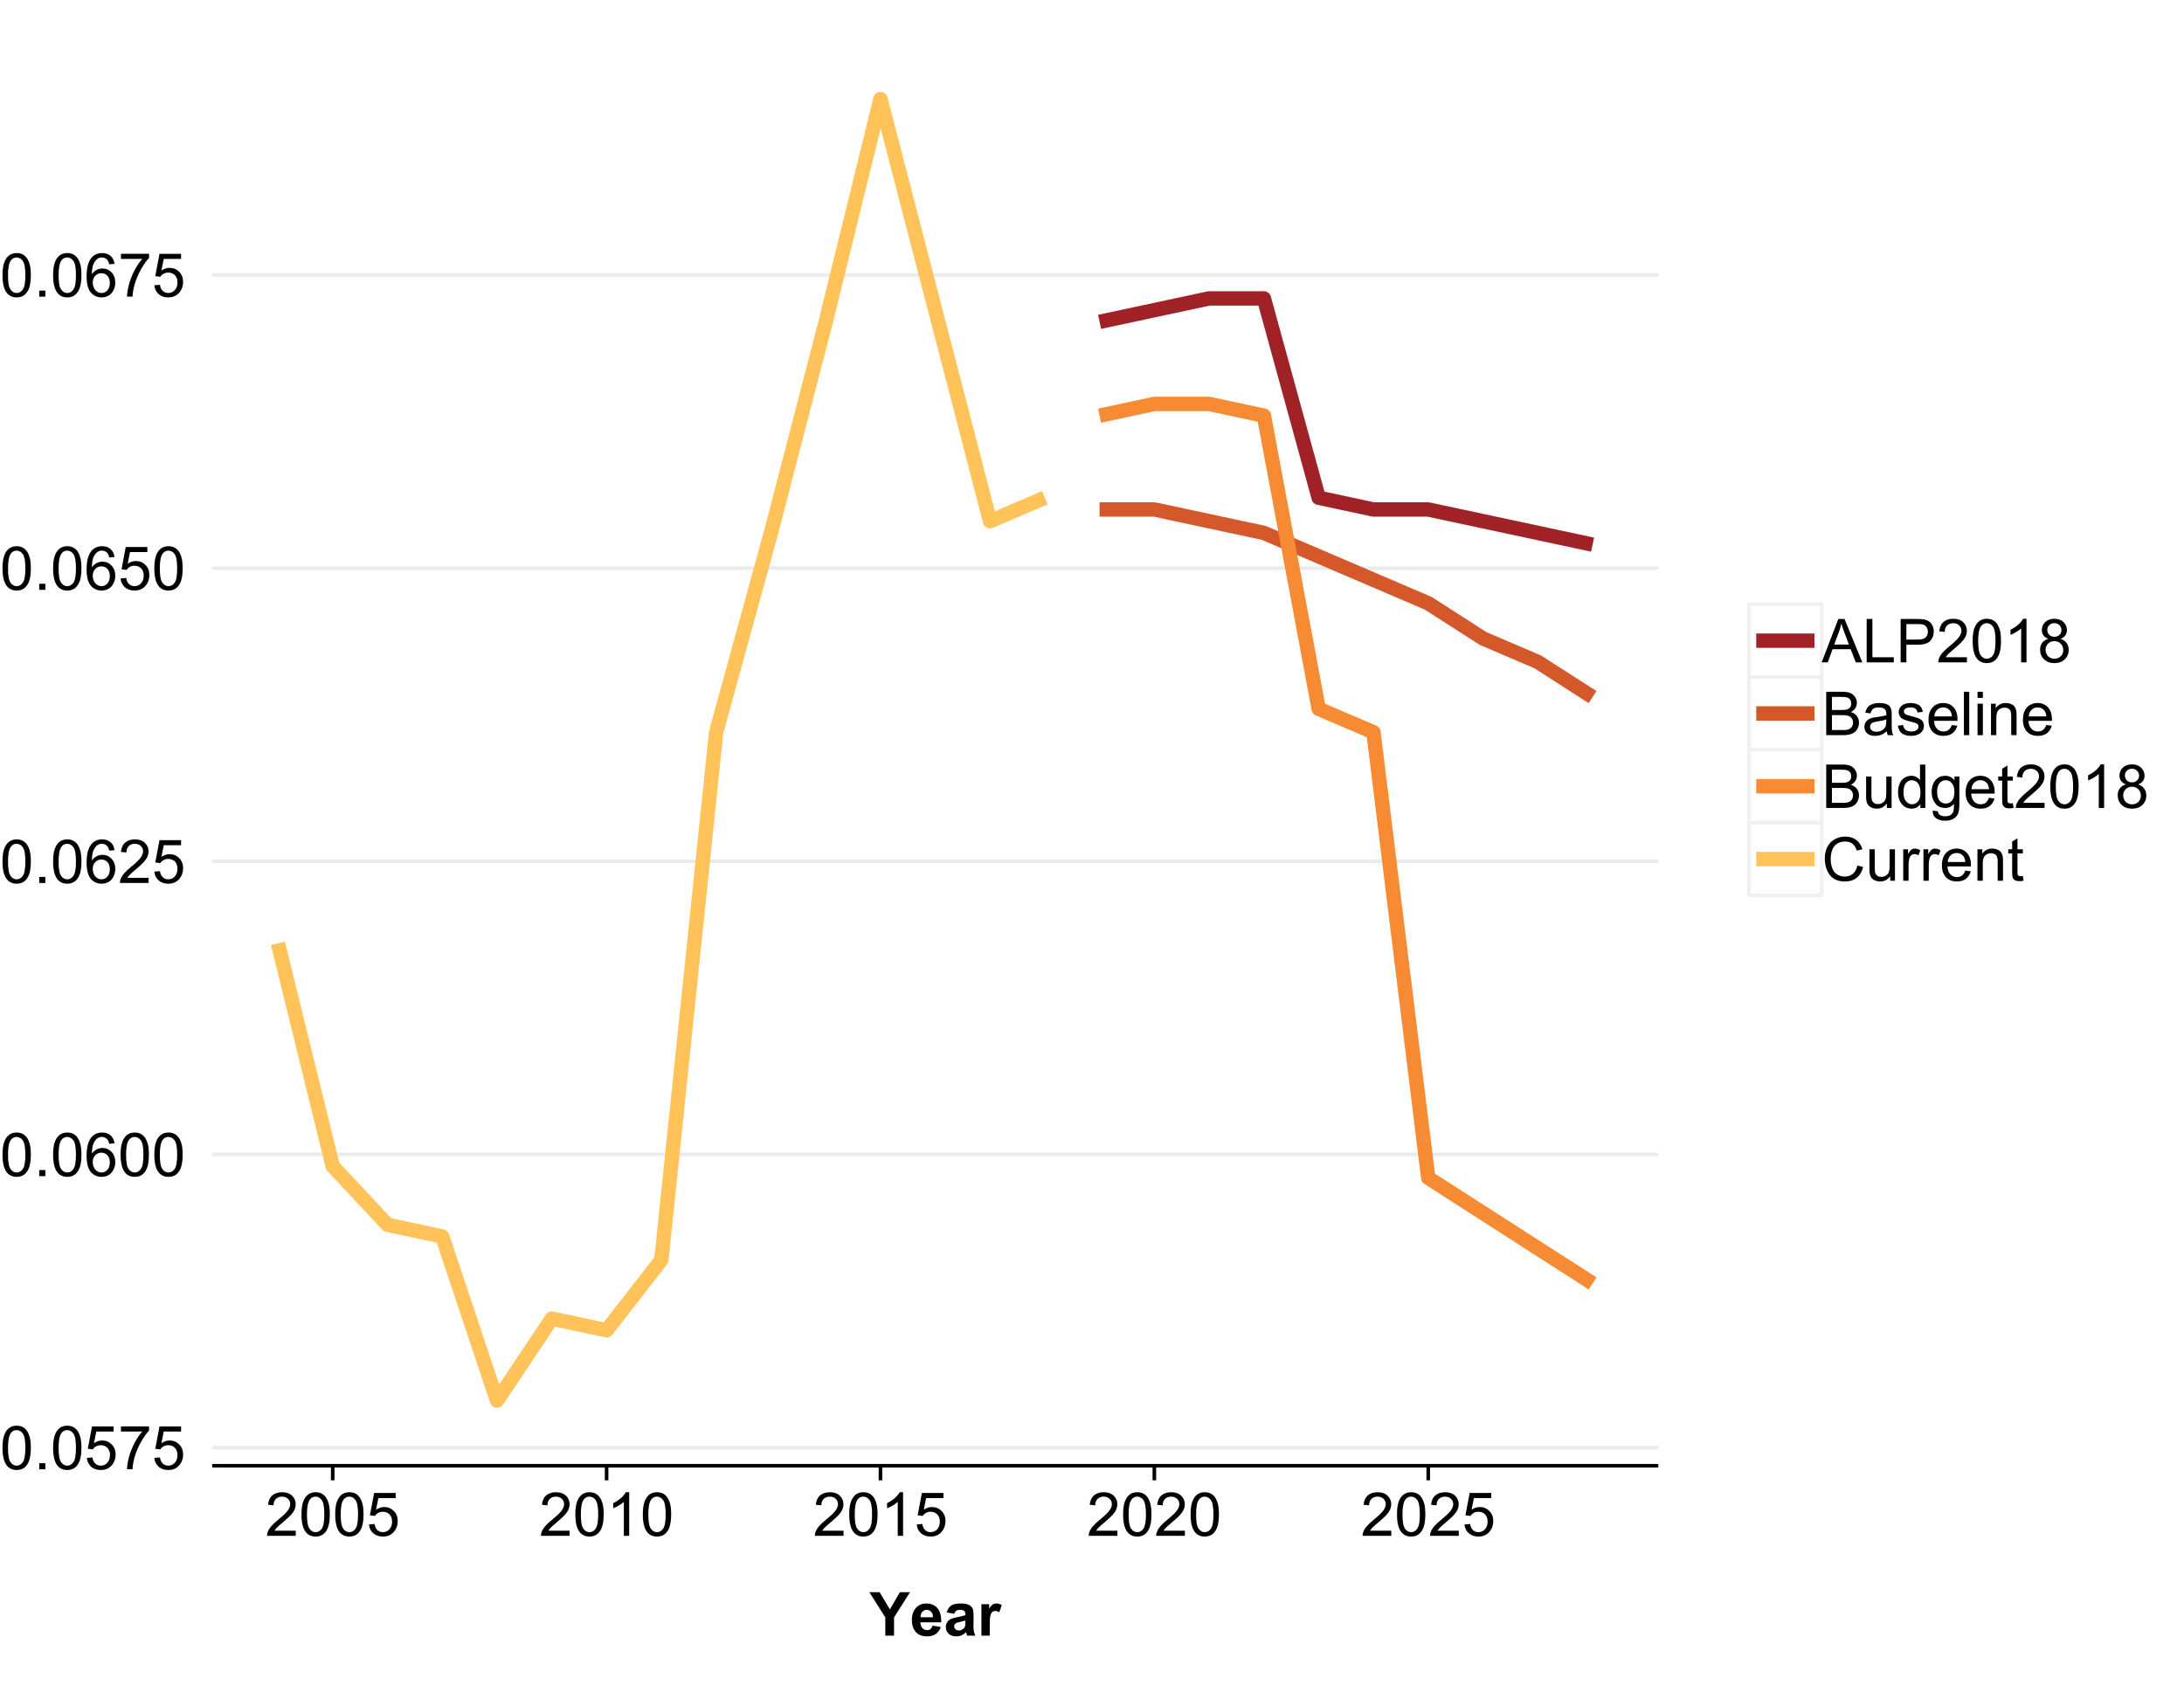
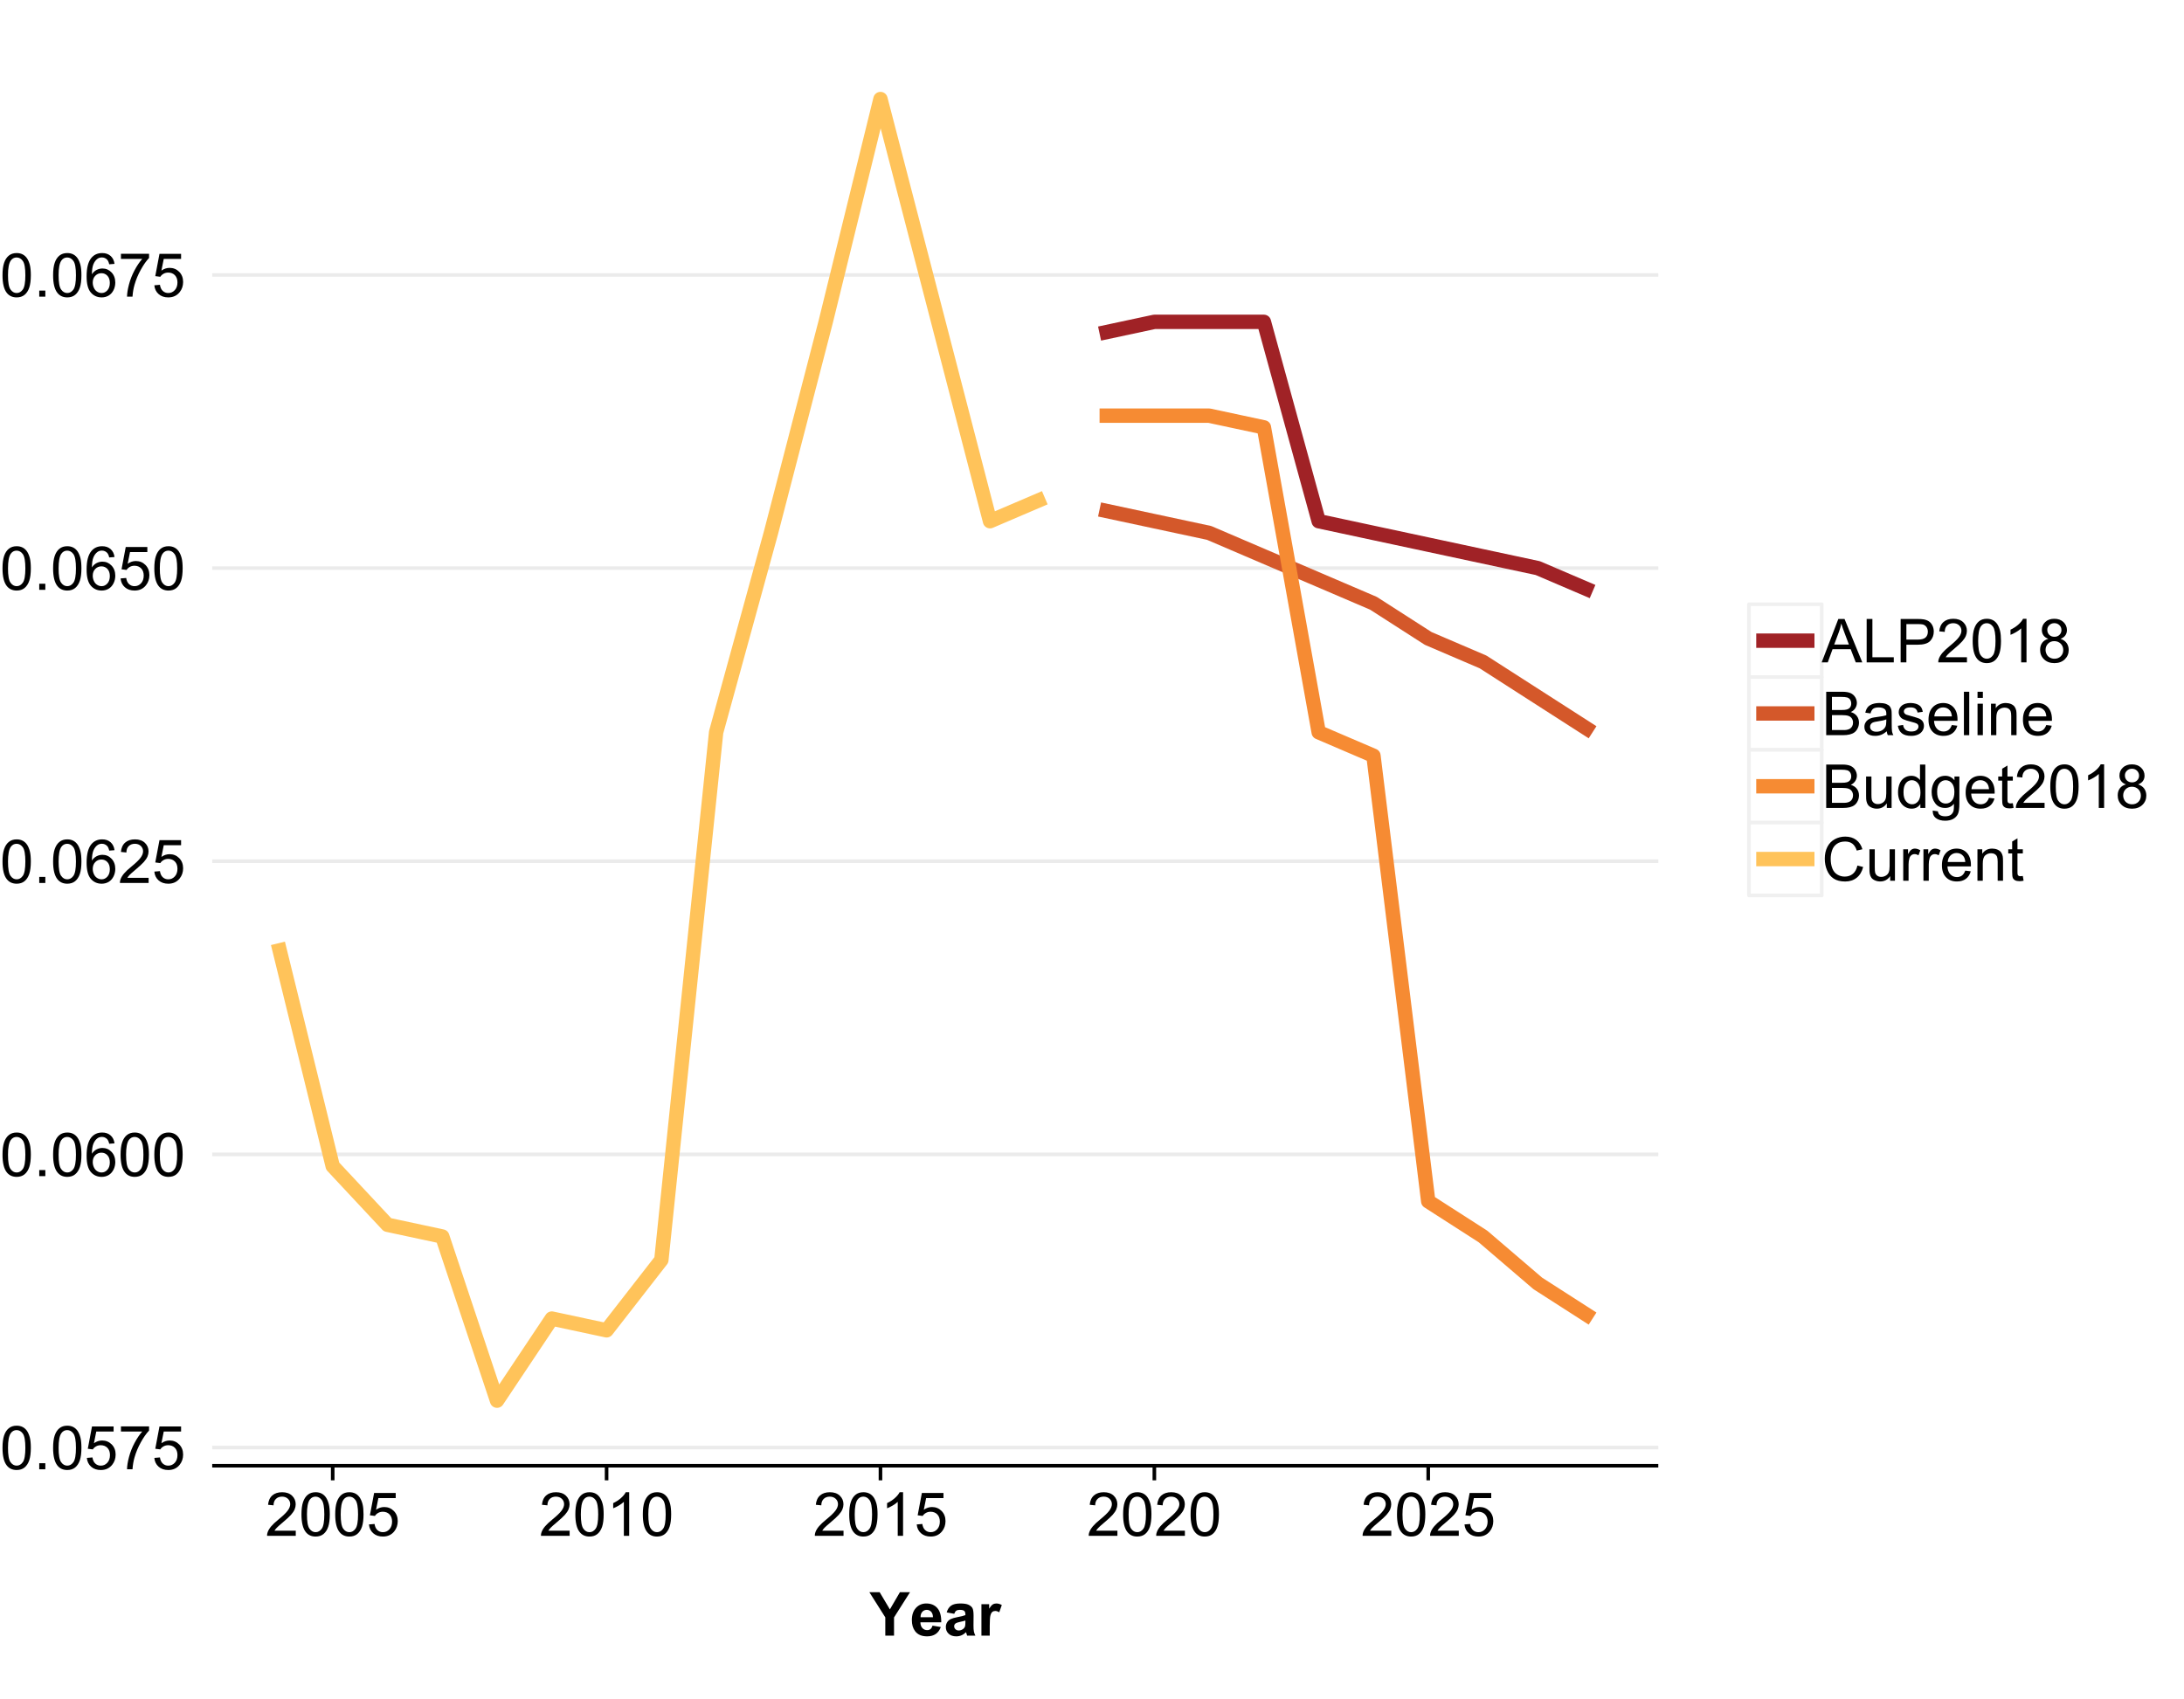
<svg xmlns="http://www.w3.org/2000/svg" xmlns:xlink="http://www.w3.org/1999/xlink" width="648pt" height="504pt" viewBox="0 0 648 504" version="1.1">
  <defs>
    <g>
      <symbol overflow="visible" id="glyph0-0">
        <path style="stroke:none;" d="M 2.25 0 L 2.25 -11.25 L 11.25 -11.25 L 11.25 0 Z M 2.531 -0.281 L 10.969 -0.281 L 10.969 -10.969 L 2.531 -10.969 Z M 2.531 -0.281 " />
      </symbol>
      <symbol overflow="visible" id="glyph0-1">
        <path style="stroke:none;" d="M 0.746 -6.355 C 0.742 -7.875 0.898 -9.102 1.215 -10.031 C 1.527 -10.961 1.996 -11.676 2.613 -12.18 C 3.23 -12.684 4.008 -12.938 4.949 -12.938 C 5.637 -12.938 6.242 -12.797 6.766 -12.52 C 7.285 -12.238 7.715 -11.836 8.059 -11.316 C 8.395 -10.789 8.664 -10.152 8.859 -9.398 C 9.051 -8.645 9.145 -7.629 9.148 -6.355 C 9.145 -4.84 8.992 -3.617 8.684 -2.691 C 8.371 -1.762 7.906 -1.047 7.289 -0.539 C 6.672 -0.035 5.891 0.215 4.949 0.219 C 3.703 0.215 2.727 -0.227 2.023 -1.117 C 1.168 -2.188 0.742 -3.934 0.746 -6.355 Z M 2.375 -6.355 C 2.371 -4.234 2.621 -2.824 3.117 -2.129 C 3.609 -1.426 4.219 -1.078 4.949 -1.082 C 5.672 -1.078 6.281 -1.43 6.781 -2.137 C 7.273 -2.836 7.523 -4.242 7.523 -6.355 C 7.523 -8.473 7.273 -9.883 6.781 -10.582 C 6.281 -11.277 5.664 -11.625 4.93 -11.629 C 4.199 -11.625 3.621 -11.316 3.191 -10.703 C 2.645 -9.918 2.371 -8.469 2.375 -6.355 Z M 2.375 -6.355 " />
      </symbol>
      <symbol overflow="visible" id="glyph0-2">
        <path style="stroke:none;" d="M 1.633 0 L 1.633 -1.801 L 3.438 -1.801 L 3.438 0 Z M 1.633 0 " />
      </symbol>
      <symbol overflow="visible" id="glyph0-3">
        <path style="stroke:none;" d="M 0.746 -3.375 L 2.406 -3.516 C 2.527 -2.707 2.812 -2.098 3.266 -1.691 C 3.711 -1.281 4.254 -1.078 4.887 -1.082 C 5.648 -1.078 6.293 -1.363 6.82 -1.941 C 7.344 -2.512 7.605 -3.273 7.609 -4.227 C 7.605 -5.125 7.352 -5.84 6.848 -6.363 C 6.34 -6.883 5.676 -7.141 4.859 -7.145 C 4.344 -7.141 3.887 -7.027 3.48 -6.797 C 3.07 -6.566 2.746 -6.266 2.516 -5.898 L 1.027 -6.09 L 2.277 -12.711 L 8.684 -12.711 L 8.684 -11.195 L 3.543 -11.195 L 2.848 -7.734 C 3.621 -8.273 4.43 -8.543 5.281 -8.543 C 6.402 -8.543 7.352 -8.152 8.129 -7.371 C 8.898 -6.59 9.285 -5.586 9.289 -4.367 C 9.285 -3.195 8.945 -2.188 8.27 -1.344 C 7.441 -0.301 6.316 0.215 4.887 0.219 C 3.715 0.215 2.758 -0.109 2.016 -0.766 C 1.273 -1.418 0.848 -2.289 0.746 -3.375 Z M 0.746 -3.375 " />
      </symbol>
      <symbol overflow="visible" id="glyph0-4">
        <path style="stroke:none;" d="M 0.852 -11.195 L 0.852 -12.719 L 9.195 -12.719 L 9.195 -11.488 C 8.367 -10.613 7.555 -9.453 6.754 -8.008 C 5.945 -6.559 5.324 -5.07 4.887 -3.543 C 4.57 -2.461 4.367 -1.281 4.281 0 L 2.656 0 C 2.668 -1.012 2.867 -2.234 3.25 -3.672 C 3.629 -5.105 4.176 -6.492 4.891 -7.828 C 5.602 -9.16 6.359 -10.281 7.164 -11.195 Z M 0.852 -11.195 " />
      </symbol>
      <symbol overflow="visible" id="glyph0-5">
        <path style="stroke:none;" d="M 8.957 -9.73 L 7.383 -9.605 C 7.242 -10.223 7.043 -10.676 6.785 -10.961 C 6.355 -11.41 5.828 -11.637 5.203 -11.637 C 4.695 -11.637 4.25 -11.496 3.875 -11.215 C 3.375 -10.852 2.984 -10.32 2.695 -9.625 C 2.406 -8.926 2.258 -7.934 2.25 -6.645 C 2.629 -7.223 3.094 -7.652 3.645 -7.938 C 4.195 -8.215 4.773 -8.355 5.379 -8.359 C 6.434 -8.355 7.328 -7.969 8.07 -7.195 C 8.809 -6.418 9.18 -5.414 9.184 -4.184 C 9.18 -3.371 9.008 -2.617 8.66 -1.926 C 8.312 -1.23 7.832 -0.699 7.227 -0.332 C 6.613 0.035 5.922 0.215 5.148 0.219 C 3.828 0.215 2.754 -0.266 1.922 -1.234 C 1.09 -2.199 0.672 -3.797 0.676 -6.031 C 0.672 -8.516 1.133 -10.328 2.055 -11.461 C 2.855 -12.445 3.938 -12.938 5.301 -12.938 C 6.312 -12.938 7.141 -12.652 7.789 -12.086 C 8.434 -11.516 8.824 -10.73 8.957 -9.73 Z M 2.496 -4.176 C 2.496 -3.629 2.609 -3.105 2.844 -2.609 C 3.07 -2.109 3.395 -1.73 3.812 -1.473 C 4.227 -1.207 4.664 -1.078 5.125 -1.082 C 5.789 -1.078 6.363 -1.348 6.844 -1.891 C 7.324 -2.426 7.562 -3.156 7.566 -4.086 C 7.562 -4.973 7.328 -5.676 6.855 -6.191 C 6.379 -6.703 5.781 -6.961 5.062 -6.961 C 4.348 -6.961 3.738 -6.703 3.242 -6.191 C 2.742 -5.676 2.496 -5.004 2.496 -4.176 Z M 2.496 -4.176 " />
      </symbol>
      <symbol overflow="visible" id="glyph0-6">
        <path style="stroke:none;" d="M 9.062 -1.52 L 9.062 0 L 0.547 0 C 0.531 -0.379 0.594 -0.742 0.73 -1.098 C 0.945 -1.676 1.293 -2.25 1.77 -2.812 C 2.246 -3.375 2.934 -4.023 3.84 -4.766 C 5.238 -5.906 6.188 -6.816 6.68 -7.492 C 7.172 -8.16 7.418 -8.793 7.418 -9.395 C 7.418 -10.02 7.191 -10.551 6.746 -10.98 C 6.293 -11.41 5.711 -11.625 4.992 -11.629 C 4.23 -11.625 3.621 -11.395 3.164 -10.941 C 2.703 -10.48 2.469 -9.848 2.469 -9.043 L 0.844 -9.211 C 0.953 -10.422 1.371 -11.344 2.102 -11.984 C 2.824 -12.617 3.801 -12.938 5.027 -12.938 C 6.262 -12.938 7.238 -12.594 7.961 -11.91 C 8.68 -11.223 9.039 -10.371 9.043 -9.359 C 9.039 -8.84 8.934 -8.336 8.727 -7.84 C 8.512 -7.34 8.164 -6.812 7.676 -6.266 C 7.188 -5.711 6.375 -4.957 5.238 -4 C 4.285 -3.199 3.676 -2.66 3.41 -2.379 C 3.141 -2.094 2.918 -1.805 2.742 -1.52 Z M 9.062 -1.52 " />
      </symbol>
      <symbol overflow="visible" id="glyph0-7">
        <path style="stroke:none;" d="M 6.707 0 L 5.125 0 L 5.125 -10.082 C 4.742 -9.715 4.242 -9.352 3.625 -8.988 C 3.004 -8.625 2.449 -8.352 1.961 -8.172 L 1.961 -9.703 C 2.844 -10.117 3.617 -10.621 4.281 -11.215 C 4.941 -11.805 5.41 -12.379 5.688 -12.938 L 6.707 -12.938 Z M 6.707 0 " />
      </symbol>
      <symbol overflow="visible" id="glyph0-8">
        <path style="stroke:none;" d="M -0.027 0 L 4.922 -12.883 L 6.758 -12.883 L 12.031 0 L 10.09 0 L 8.586 -3.902 L 3.199 -3.902 L 1.785 0 Z M 3.691 -5.289 L 8.059 -5.289 L 6.715 -8.859 C 6.305 -9.941 6 -10.832 5.801 -11.531 C 5.637 -10.703 5.402 -9.883 5.105 -9.07 Z M 3.691 -5.289 " />
      </symbol>
      <symbol overflow="visible" id="glyph0-9">
        <path style="stroke:none;" d="M 1.32 0 L 1.32 -12.883 L 3.023 -12.883 L 3.023 -1.52 L 9.367 -1.52 L 9.367 0 Z M 1.32 0 " />
      </symbol>
      <symbol overflow="visible" id="glyph0-10">
        <path style="stroke:none;" d="M 1.391 0 L 1.391 -12.883 L 6.25 -12.883 C 7.102 -12.879 7.754 -12.84 8.211 -12.762 C 8.836 -12.652 9.367 -12.449 9.797 -12.156 C 10.227 -11.859 10.57 -11.445 10.832 -10.914 C 11.09 -10.379 11.219 -9.793 11.223 -9.156 C 11.219 -8.059 10.871 -7.133 10.176 -6.375 C 9.477 -5.617 8.219 -5.238 6.398 -5.238 L 3.094 -5.238 L 3.094 0 Z M 3.094 -6.758 L 6.426 -6.758 C 7.523 -6.754 8.305 -6.961 8.77 -7.371 C 9.23 -7.781 9.461 -8.359 9.465 -9.105 C 9.461 -9.645 9.324 -10.105 9.055 -10.488 C 8.781 -10.871 8.426 -11.125 7.98 -11.25 C 7.691 -11.324 7.16 -11.359 6.391 -11.363 L 3.094 -11.363 Z M 3.094 -6.758 " />
      </symbol>
      <symbol overflow="visible" id="glyph0-11">
        <path style="stroke:none;" d="M 3.18 -6.988 C 2.52 -7.227 2.035 -7.57 1.723 -8.016 C 1.406 -8.461 1.246 -8.992 1.25 -9.617 C 1.246 -10.551 1.582 -11.34 2.258 -11.98 C 2.93 -12.617 3.828 -12.938 4.949 -12.938 C 6.07 -12.938 6.977 -12.609 7.664 -11.957 C 8.348 -11.301 8.688 -10.504 8.691 -9.57 C 8.688 -8.969 8.531 -8.449 8.219 -8.012 C 7.902 -7.566 7.426 -7.227 6.793 -6.988 C 7.582 -6.727 8.184 -6.309 8.598 -5.738 C 9.008 -5.16 9.215 -4.477 9.219 -3.684 C 9.215 -2.578 8.828 -1.652 8.051 -0.906 C 7.27 -0.156 6.242 0.215 4.977 0.219 C 3.699 0.215 2.676 -0.156 1.898 -0.91 C 1.117 -1.66 0.727 -2.602 0.73 -3.727 C 0.727 -4.562 0.938 -5.262 1.367 -5.832 C 1.789 -6.395 2.395 -6.781 3.18 -6.988 Z M 2.867 -9.668 C 2.863 -9.059 3.059 -8.559 3.453 -8.172 C 3.844 -7.785 4.355 -7.594 4.984 -7.594 C 5.59 -7.594 6.09 -7.785 6.48 -8.168 C 6.871 -8.551 7.066 -9.02 7.066 -9.578 C 7.066 -10.156 6.863 -10.645 6.465 -11.043 C 6.059 -11.438 5.559 -11.637 4.965 -11.637 C 4.359 -11.637 3.859 -11.441 3.465 -11.055 C 3.062 -10.668 2.863 -10.207 2.867 -9.668 Z M 2.355 -3.719 C 2.355 -3.262 2.461 -2.824 2.676 -2.406 C 2.887 -1.98 3.203 -1.652 3.629 -1.426 C 4.047 -1.191 4.504 -1.078 4.992 -1.082 C 5.746 -1.078 6.367 -1.32 6.863 -1.809 C 7.352 -2.293 7.598 -2.91 7.602 -3.664 C 7.598 -4.422 7.344 -5.055 6.84 -5.555 C 6.332 -6.051 5.699 -6.297 4.938 -6.301 C 4.191 -6.297 3.574 -6.051 3.09 -5.562 C 2.598 -5.066 2.355 -4.453 2.355 -3.719 Z M 2.355 -3.719 " />
      </symbol>
      <symbol overflow="visible" id="glyph0-12">
        <path style="stroke:none;" d="M 1.32 0 L 1.32 -12.883 L 6.152 -12.883 C 7.137 -12.879 7.926 -12.75 8.52 -12.492 C 9.113 -12.23 9.578 -11.828 9.918 -11.289 C 10.25 -10.746 10.418 -10.18 10.422 -9.59 C 10.418 -9.035 10.27 -8.516 9.973 -8.031 C 9.676 -7.543 9.223 -7.152 8.621 -6.855 C 9.395 -6.625 9.996 -6.234 10.418 -5.684 C 10.836 -5.133 11.043 -4.48 11.047 -3.734 C 11.043 -3.125 10.918 -2.566 10.664 -2.051 C 10.406 -1.531 10.09 -1.129 9.719 -0.852 C 9.34 -0.566 8.871 -0.355 8.309 -0.215 C 7.742 -0.07 7.047 0 6.23 0 Z M 3.023 -7.469 L 5.809 -7.469 C 6.562 -7.465 7.105 -7.516 7.438 -7.621 C 7.867 -7.746 8.195 -7.961 8.414 -8.262 C 8.633 -8.559 8.742 -8.934 8.746 -9.387 C 8.742 -9.812 8.641 -10.188 8.438 -10.516 C 8.23 -10.84 7.938 -11.062 7.559 -11.184 C 7.176 -11.301 6.52 -11.359 5.598 -11.363 L 3.023 -11.363 Z M 3.023 -1.52 L 6.23 -1.52 C 6.777 -1.516 7.164 -1.539 7.391 -1.582 C 7.781 -1.652 8.109 -1.77 8.375 -1.934 C 8.637 -2.098 8.855 -2.336 9.027 -2.648 C 9.195 -2.961 9.281 -3.32 9.281 -3.734 C 9.281 -4.211 9.156 -4.629 8.91 -4.988 C 8.664 -5.34 8.324 -5.59 7.887 -5.734 C 7.449 -5.875 6.82 -5.945 6.004 -5.949 L 3.023 -5.949 Z M 3.023 -1.52 " />
      </symbol>
      <symbol overflow="visible" id="glyph0-13">
        <path style="stroke:none;" d="M 7.277 -1.152 C 6.691 -0.652 6.125 -0.301 5.586 -0.098 C 5.039 0.109 4.457 0.211 3.84 0.211 C 2.812 0.211 2.027 -0.039 1.477 -0.539 C 0.922 -1.039 0.645 -1.68 0.648 -2.461 C 0.645 -2.918 0.75 -3.336 0.961 -3.715 C 1.168 -4.09 1.438 -4.391 1.777 -4.621 C 2.113 -4.848 2.496 -5.02 2.918 -5.141 C 3.227 -5.219 3.695 -5.301 4.324 -5.379 C 5.602 -5.531 6.539 -5.711 7.145 -5.922 C 7.148 -6.137 7.152 -6.273 7.156 -6.336 C 7.152 -6.977 7.004 -7.434 6.707 -7.699 C 6.301 -8.055 5.699 -8.23 4.906 -8.234 C 4.156 -8.23 3.609 -8.102 3.258 -7.844 C 2.902 -7.582 2.637 -7.121 2.469 -6.461 L 0.922 -6.672 C 1.059 -7.332 1.293 -7.867 1.617 -8.273 C 1.938 -8.68 2.402 -8.992 3.016 -9.215 C 3.621 -9.434 4.328 -9.543 5.133 -9.547 C 5.93 -9.543 6.574 -9.449 7.074 -9.266 C 7.566 -9.074 7.934 -8.84 8.172 -8.555 C 8.402 -8.27 8.566 -7.91 8.664 -7.48 C 8.715 -7.207 8.742 -6.719 8.746 -6.02 L 8.746 -3.91 C 8.742 -2.434 8.773 -1.504 8.844 -1.117 C 8.906 -0.727 9.043 -0.355 9.246 0 L 7.594 0 C 7.43 -0.328 7.324 -0.711 7.277 -1.152 Z M 7.145 -4.684 C 6.566 -4.445 5.707 -4.246 4.562 -4.086 C 3.91 -3.988 3.449 -3.883 3.18 -3.77 C 2.91 -3.648 2.703 -3.477 2.555 -3.254 C 2.406 -3.027 2.332 -2.777 2.336 -2.504 C 2.332 -2.078 2.492 -1.727 2.816 -1.449 C 3.133 -1.164 3.602 -1.023 4.219 -1.027 C 4.828 -1.023 5.367 -1.156 5.844 -1.426 C 6.312 -1.691 6.664 -2.059 6.891 -2.523 C 7.059 -2.879 7.141 -3.406 7.145 -4.105 Z M 7.145 -4.684 " />
      </symbol>
      <symbol overflow="visible" id="glyph0-14">
        <path style="stroke:none;" d="M 0.555 -2.785 L 2.117 -3.031 C 2.203 -2.402 2.449 -1.922 2.852 -1.59 C 3.25 -1.254 3.812 -1.09 4.535 -1.09 C 5.262 -1.09 5.801 -1.234 6.152 -1.531 C 6.504 -1.824 6.68 -2.172 6.68 -2.574 C 6.68 -2.926 6.523 -3.207 6.215 -3.418 C 5.996 -3.555 5.457 -3.734 4.598 -3.953 C 3.434 -4.246 2.629 -4.5 2.184 -4.715 C 1.734 -4.926 1.395 -5.223 1.164 -5.602 C 0.93 -5.98 0.812 -6.398 0.816 -6.855 C 0.812 -7.27 0.91 -7.652 1.102 -8.012 C 1.293 -8.363 1.551 -8.66 1.883 -8.895 C 2.125 -9.074 2.461 -9.227 2.887 -9.355 C 3.309 -9.48 3.766 -9.543 4.254 -9.547 C 4.984 -9.543 5.625 -9.438 6.184 -9.23 C 6.734 -9.016 7.145 -8.73 7.41 -8.371 C 7.672 -8.008 7.852 -7.527 7.953 -6.926 L 6.406 -6.715 C 6.332 -7.195 6.129 -7.57 5.793 -7.84 C 5.453 -8.105 4.977 -8.238 4.367 -8.242 C 3.637 -8.238 3.121 -8.117 2.812 -7.883 C 2.5 -7.641 2.344 -7.359 2.348 -7.039 C 2.344 -6.832 2.406 -6.648 2.539 -6.484 C 2.664 -6.312 2.867 -6.172 3.148 -6.062 C 3.301 -6.004 3.766 -5.871 4.543 -5.66 C 5.66 -5.359 6.441 -5.113 6.887 -4.926 C 7.324 -4.734 7.672 -4.457 7.926 -4.094 C 8.176 -3.73 8.301 -3.281 8.305 -2.742 C 8.301 -2.215 8.148 -1.719 7.844 -1.254 C 7.535 -0.785 7.09 -0.422 6.512 -0.172 C 5.926 0.086 5.27 0.211 4.543 0.211 C 3.328 0.211 2.406 -0.039 1.77 -0.543 C 1.133 -1.047 0.727 -1.793 0.555 -2.785 Z M 0.555 -2.785 " />
      </symbol>
      <symbol overflow="visible" id="glyph0-15">
        <path style="stroke:none;" d="M 7.578 -3.008 L 9.211 -2.805 C 8.953 -1.848 8.473 -1.105 7.777 -0.578 C 7.078 -0.051 6.188 0.211 5.105 0.211 C 3.738 0.211 2.656 -0.207 1.859 -1.051 C 1.055 -1.887 0.656 -3.066 0.66 -4.586 C 0.656 -6.156 1.059 -7.375 1.871 -8.246 C 2.676 -9.109 3.727 -9.543 5.02 -9.547 C 6.266 -9.543 7.285 -9.117 8.078 -8.27 C 8.867 -7.418 9.262 -6.223 9.266 -4.684 C 9.262 -4.586 9.258 -4.445 9.254 -4.262 L 2.293 -4.262 C 2.348 -3.234 2.641 -2.449 3.164 -1.906 C 3.684 -1.359 4.332 -1.09 5.117 -1.09 C 5.691 -1.09 6.188 -1.242 6.598 -1.547 C 7.008 -1.852 7.332 -2.336 7.578 -3.008 Z M 2.383 -5.562 L 7.594 -5.562 C 7.523 -6.344 7.324 -6.934 6.996 -7.328 C 6.492 -7.934 5.836 -8.238 5.035 -8.242 C 4.305 -8.238 3.695 -7.996 3.203 -7.512 C 2.707 -7.027 2.434 -6.375 2.383 -5.562 Z M 2.383 -5.562 " />
      </symbol>
      <symbol overflow="visible" id="glyph0-16">
        <path style="stroke:none;" d="M 1.152 0 L 1.152 -12.883 L 2.734 -12.883 L 2.734 0 Z M 1.152 0 " />
      </symbol>
      <symbol overflow="visible" id="glyph0-17">
        <path style="stroke:none;" d="M 1.195 -11.066 L 1.195 -12.883 L 2.777 -12.883 L 2.777 -11.066 Z M 1.195 0 L 1.195 -9.336 L 2.777 -9.336 L 2.777 0 Z M 1.195 0 " />
      </symbol>
      <symbol overflow="visible" id="glyph0-18">
        <path style="stroke:none;" d="M 1.188 0 L 1.188 -9.336 L 2.609 -9.336 L 2.609 -8.008 C 3.293 -9.031 4.285 -9.543 5.582 -9.547 C 6.141 -9.543 6.656 -9.441 7.133 -9.242 C 7.602 -9.035 7.957 -8.77 8.191 -8.445 C 8.426 -8.113 8.59 -7.727 8.684 -7.277 C 8.742 -6.98 8.77 -6.465 8.773 -5.738 L 8.773 0 L 7.188 0 L 7.188 -5.68 C 7.184 -6.32 7.121 -6.801 7.004 -7.121 C 6.879 -7.438 6.66 -7.695 6.348 -7.887 C 6.031 -8.074 5.664 -8.168 5.246 -8.172 C 4.566 -8.168 3.984 -7.953 3.5 -7.531 C 3.008 -7.102 2.766 -6.293 2.77 -5.098 L 2.77 0 Z M 1.188 0 " />
      </symbol>
      <symbol overflow="visible" id="glyph0-19">
        <path style="stroke:none;" d="M 7.305 0 L 7.305 -1.371 C 6.574 -0.316 5.586 0.211 4.344 0.211 C 3.789 0.211 3.273 0.105 2.797 -0.105 C 2.316 -0.316 1.965 -0.578 1.734 -0.898 C 1.504 -1.215 1.34 -1.609 1.25 -2.074 C 1.18 -2.383 1.148 -2.875 1.152 -3.551 L 1.152 -9.336 L 2.734 -9.336 L 2.734 -4.156 C 2.73 -3.328 2.762 -2.773 2.828 -2.488 C 2.926 -2.07 3.137 -1.742 3.461 -1.508 C 3.781 -1.266 4.18 -1.148 4.656 -1.152 C 5.129 -1.148 5.574 -1.27 5.992 -1.516 C 6.406 -1.758 6.699 -2.09 6.875 -2.508 C 7.047 -2.926 7.137 -3.531 7.137 -4.332 L 7.137 -9.336 L 8.719 -9.336 L 8.719 0 Z M 7.305 0 " />
      </symbol>
      <symbol overflow="visible" id="glyph0-20">
        <path style="stroke:none;" d="M 7.242 0 L 7.242 -1.18 C 6.648 -0.25 5.777 0.211 4.633 0.211 C 3.887 0.211 3.203 0.008 2.578 -0.402 C 1.953 -0.812 1.469 -1.387 1.129 -2.121 C 0.785 -2.855 0.613 -3.699 0.617 -4.656 C 0.613 -5.586 0.77 -6.43 1.082 -7.191 C 1.391 -7.949 1.855 -8.531 2.477 -8.938 C 3.098 -9.34 3.793 -9.543 4.562 -9.547 C 5.121 -9.543 5.621 -9.426 6.062 -9.188 C 6.5 -8.949 6.859 -8.641 7.137 -8.262 L 7.137 -12.883 L 8.711 -12.883 L 8.711 0 Z M 2.242 -4.656 C 2.238 -3.461 2.488 -2.566 2.996 -1.977 C 3.496 -1.383 4.094 -1.09 4.781 -1.09 C 5.473 -1.09 6.059 -1.371 6.543 -1.938 C 7.023 -2.5 7.266 -3.363 7.27 -4.527 C 7.266 -5.801 7.02 -6.738 6.531 -7.336 C 6.035 -7.934 5.43 -8.23 4.711 -8.234 C 4.008 -8.23 3.418 -7.945 2.949 -7.371 C 2.473 -6.797 2.238 -5.891 2.242 -4.656 Z M 2.242 -4.656 " />
      </symbol>
      <symbol overflow="visible" id="glyph0-21">
        <path style="stroke:none;" d="M 0.898 0.773 L 2.434 1 C 2.496 1.473 2.676 1.82 2.969 2.039 C 3.359 2.328 3.895 2.473 4.578 2.477 C 5.309 2.473 5.875 2.328 6.277 2.039 C 6.672 1.746 6.941 1.336 7.086 0.809 C 7.164 0.484 7.203 -0.191 7.199 -1.223 C 6.504 -0.406 5.641 0 4.613 0 C 3.324 0 2.332 -0.461 1.633 -1.387 C 0.926 -2.312 0.574 -3.422 0.578 -4.719 C 0.574 -5.605 0.734 -6.43 1.062 -7.184 C 1.383 -7.934 1.852 -8.516 2.465 -8.93 C 3.074 -9.34 3.793 -9.543 4.625 -9.547 C 5.719 -9.543 6.629 -9.098 7.348 -8.211 L 7.348 -9.336 L 8.805 -9.336 L 8.805 -1.266 C 8.801 0.188 8.652 1.215 8.359 1.824 C 8.062 2.426 7.594 2.906 6.953 3.262 C 6.309 3.609 5.52 3.785 4.586 3.789 C 3.473 3.785 2.574 3.535 1.887 3.035 C 1.199 2.535 0.867 1.781 0.898 0.773 Z M 2.207 -4.836 C 2.203 -3.605 2.445 -2.711 2.934 -2.152 C 3.418 -1.586 4.027 -1.305 4.766 -1.309 C 5.484 -1.305 6.094 -1.586 6.59 -2.148 C 7.078 -2.707 7.324 -3.586 7.328 -4.781 C 7.324 -5.922 7.07 -6.781 6.566 -7.363 C 6.059 -7.941 5.449 -8.23 4.738 -8.234 C 4.031 -8.23 3.434 -7.945 2.945 -7.379 C 2.449 -6.805 2.203 -5.957 2.207 -4.836 Z M 2.207 -4.836 " />
      </symbol>
      <symbol overflow="visible" id="glyph0-22">
        <path style="stroke:none;" d="M 4.641 -1.414 L 4.867 -0.016 C 4.422 0.078 4.023 0.121 3.672 0.125 C 3.098 0.121 2.652 0.035 2.336 -0.148 C 2.02 -0.328 1.797 -0.566 1.668 -0.863 C 1.539 -1.156 1.477 -1.781 1.477 -2.734 L 1.477 -8.102 L 0.316 -8.102 L 0.316 -9.336 L 1.477 -9.336 L 1.477 -11.645 L 3.051 -12.594 L 3.051 -9.336 L 4.641 -9.336 L 4.641 -8.102 L 3.051 -8.102 L 3.051 -2.645 C 3.047 -2.191 3.074 -1.902 3.133 -1.773 C 3.188 -1.645 3.277 -1.543 3.406 -1.465 C 3.527 -1.387 3.707 -1.348 3.945 -1.352 C 4.117 -1.348 4.352 -1.367 4.641 -1.414 Z M 4.641 -1.414 " />
      </symbol>
      <symbol overflow="visible" id="glyph0-23">
        <path style="stroke:none;" d="M 10.582 -4.516 L 12.289 -4.086 C 11.926 -2.68 11.281 -1.613 10.355 -0.883 C 9.426 -0.148 8.293 0.215 6.953 0.219 C 5.559 0.215 4.43 -0.062 3.562 -0.629 C 2.691 -1.191 2.027 -2.012 1.578 -3.086 C 1.121 -4.156 0.895 -5.309 0.898 -6.539 C 0.895 -7.879 1.152 -9.047 1.664 -10.047 C 2.176 -11.043 2.902 -11.801 3.852 -12.324 C 4.797 -12.84 5.84 -13.102 6.977 -13.105 C 8.266 -13.102 9.352 -12.773 10.23 -12.121 C 11.105 -11.461 11.715 -10.539 12.066 -9.352 L 10.391 -8.957 C 10.086 -9.891 9.652 -10.574 9.086 -11.004 C 8.516 -11.43 7.801 -11.641 6.945 -11.645 C 5.949 -11.641 5.121 -11.406 4.457 -10.934 C 3.789 -10.457 3.324 -9.816 3.059 -9.02 C 2.789 -8.215 2.652 -7.391 2.656 -6.547 C 2.652 -5.449 2.812 -4.496 3.133 -3.68 C 3.449 -2.859 3.945 -2.246 4.621 -1.844 C 5.293 -1.438 6.023 -1.234 6.812 -1.238 C 7.762 -1.234 8.57 -1.512 9.234 -2.062 C 9.898 -2.613 10.348 -3.43 10.582 -4.516 Z M 10.582 -4.516 " />
      </symbol>
      <symbol overflow="visible" id="glyph0-24">
        <path style="stroke:none;" d="M 1.168 0 L 1.168 -9.336 L 2.594 -9.336 L 2.594 -7.918 C 2.953 -8.578 3.289 -9.016 3.598 -9.23 C 3.906 -9.438 4.242 -9.543 4.613 -9.547 C 5.145 -9.543 5.688 -9.375 6.242 -9.035 L 5.695 -7.566 C 5.309 -7.793 4.922 -7.91 4.535 -7.91 C 4.188 -7.91 3.875 -7.805 3.602 -7.598 C 3.324 -7.387 3.129 -7.098 3.016 -6.734 C 2.836 -6.168 2.746 -5.555 2.75 -4.887 L 2.75 0 Z M 1.168 0 " />
      </symbol>
      <symbol overflow="visible" id="glyph1-0">
        <path style="stroke:none;" d="M 2.25 0 L 2.25 -11.25 L 11.25 -11.25 L 11.25 0 Z M 2.531 -0.281 L 10.969 -0.281 L 10.969 -10.969 L 2.531 -10.969 Z M 2.531 -0.281 " />
      </symbol>
      <symbol overflow="visible" id="glyph1-1">
        <path style="stroke:none;" d="M 4.695 0 L 4.695 -5.422 L -0.027 -12.883 L 3.023 -12.883 L 6.055 -7.789 L 9.027 -12.883 L 12.023 -12.883 L 7.285 -5.406 L 7.285 0 Z M 4.695 0 " />
      </symbol>
      <symbol overflow="visible" id="glyph1-2">
        <path style="stroke:none;" d="M 6.695 -2.969 L 9.156 -2.559 C 8.84 -1.652 8.34 -0.965 7.66 -0.496 C 6.973 -0.023 6.121 0.211 5.098 0.211 C 3.473 0.211 2.27 -0.316 1.492 -1.379 C 0.875 -2.227 0.566 -3.301 0.57 -4.598 C 0.566 -6.141 0.973 -7.352 1.781 -8.23 C 2.59 -9.105 3.613 -9.543 4.852 -9.547 C 6.238 -9.543 7.332 -9.086 8.137 -8.168 C 8.938 -7.25 9.32 -5.844 9.289 -3.953 L 3.102 -3.953 C 3.117 -3.219 3.316 -2.648 3.699 -2.242 C 4.078 -1.832 4.555 -1.629 5.125 -1.633 C 5.508 -1.629 5.832 -1.734 6.098 -1.949 C 6.359 -2.156 6.559 -2.496 6.695 -2.969 Z M 6.836 -5.469 C 6.816 -6.18 6.633 -6.723 6.285 -7.098 C 5.93 -7.465 5.5 -7.652 5 -7.656 C 4.457 -7.652 4.012 -7.457 3.664 -7.066 C 3.309 -6.672 3.137 -6.137 3.148 -5.469 Z M 6.836 -5.469 " />
      </symbol>
      <symbol overflow="visible" id="glyph1-3">
        <path style="stroke:none;" d="M 3.137 -6.484 L 0.898 -6.891 C 1.145 -7.789 1.578 -8.457 2.195 -8.895 C 2.809 -9.328 3.723 -9.543 4.938 -9.547 C 6.039 -9.543 6.859 -9.414 7.402 -9.152 C 7.938 -8.891 8.316 -8.559 8.539 -8.16 C 8.754 -7.758 8.863 -7.02 8.867 -5.949 L 8.844 -3.066 C 8.84 -2.242 8.879 -1.637 8.961 -1.25 C 9.035 -0.859 9.184 -0.445 9.406 0 L 6.961 0 C 6.895 -0.164 6.812 -0.406 6.723 -0.73 C 6.68 -0.875 6.652 -0.973 6.637 -1.02 C 6.211 -0.609 5.758 -0.301 5.281 -0.098 C 4.797 0.109 4.285 0.211 3.742 0.211 C 2.781 0.211 2.023 -0.047 1.473 -0.57 C 0.914 -1.086 0.637 -1.746 0.641 -2.547 C 0.637 -3.074 0.766 -3.543 1.02 -3.957 C 1.27 -4.367 1.621 -4.684 2.078 -4.906 C 2.527 -5.125 3.184 -5.32 4.043 -5.484 C 5.195 -5.699 5.992 -5.898 6.441 -6.09 L 6.441 -6.336 C 6.438 -6.805 6.32 -7.145 6.09 -7.352 C 5.852 -7.551 5.41 -7.652 4.766 -7.656 C 4.32 -7.652 3.977 -7.566 3.734 -7.395 C 3.484 -7.223 3.285 -6.918 3.137 -6.484 Z M 6.441 -4.484 C 6.121 -4.375 5.621 -4.25 4.938 -4.102 C 4.25 -3.953 3.801 -3.809 3.594 -3.672 C 3.266 -3.441 3.105 -3.152 3.109 -2.805 C 3.105 -2.457 3.234 -2.156 3.496 -1.906 C 3.75 -1.652 4.078 -1.527 4.484 -1.531 C 4.922 -1.527 5.348 -1.676 5.758 -1.969 C 6.051 -2.191 6.246 -2.461 6.344 -2.785 C 6.406 -2.992 6.438 -3.395 6.441 -3.992 Z M 6.441 -4.484 " />
      </symbol>
      <symbol overflow="visible" id="glyph1-4">
        <path style="stroke:none;" d="M 3.656 0 L 1.188 0 L 1.188 -9.336 L 3.48 -9.336 L 3.48 -8.008 C 3.871 -8.629 4.223 -9.043 4.539 -9.246 C 4.848 -9.445 5.203 -9.543 5.609 -9.547 C 6.168 -9.543 6.711 -9.387 7.234 -9.078 L 6.469 -6.926 C 6.051 -7.191 5.664 -7.324 5.309 -7.328 C 4.961 -7.324 4.668 -7.23 4.43 -7.043 C 4.188 -6.852 3.996 -6.508 3.863 -6.012 C 3.723 -5.512 3.656 -4.469 3.656 -2.883 Z M 3.656 0 " />
      </symbol>
    </g>
    <clipPath id="clip1">
-       <path d="M 62.961 429 L 493 429 L 493 431 L 62.961 431 Z M 62.961 429 " />
+       <path d="M 62.961 429 L 492.02 429 L 492.02 431 L 62.961 431 Z M 62.961 429 " />
    </clipPath>
    <clipPath id="clip2">
-       <path d="M 62.961 342 L 493 342 L 493 344 L 62.961 344 Z M 62.961 342 " />
+       <path d="M 62.961 342 L 492.02 342 L 492.02 344 L 62.961 344 Z M 62.961 342 " />
    </clipPath>
    <clipPath id="clip3">
-       <path d="M 62.961 255 L 493 255 L 493 257 L 62.961 257 Z M 62.961 255 " />
+       <path d="M 62.961 255 L 492.02 255 L 492.02 257 L 62.961 257 Z M 62.961 255 " />
    </clipPath>
    <clipPath id="clip4">
-       <path d="M 62.961 168 L 493 168 L 493 170 L 62.961 170 Z M 62.961 168 " />
+       <path d="M 62.961 168 L 492.02 168 L 492.02 170 L 62.961 170 Z M 62.961 168 " />
    </clipPath>
    <clipPath id="clip5">
-       <path d="M 62.961 81 L 493 81 L 493 83 L 62.961 83 Z M 62.961 81 " />
+       <path d="M 62.961 81 L 492.02 81 L 492.02 83 L 62.961 83 Z M 62.961 81 " />
    </clipPath>
  </defs>
  <g id="surface46">
    <rect x="0" y="0" width="648" height="504" style="fill:rgb(100%,100%,100%);fill-opacity:1;stroke:none;" />
    <g clip-path="url(#clip1)" clip-rule="nonzero">
      <path style="fill:none;stroke-width:1.067;stroke-linecap:butt;stroke-linejoin:round;stroke:rgb(92.157%,92.157%,92.157%);stroke-opacity:1;stroke-miterlimit:10;" d="M 62.961 429.535 L 492.02 429.535 " />
    </g>
    <g clip-path="url(#clip2)" clip-rule="nonzero">
      <path style="fill:none;stroke-width:1.067;stroke-linecap:butt;stroke-linejoin:round;stroke:rgb(92.157%,92.157%,92.157%);stroke-opacity:1;stroke-miterlimit:10;" d="M 62.961 342.547 L 492.02 342.547 " />
    </g>
    <g clip-path="url(#clip3)" clip-rule="nonzero">
      <path style="fill:none;stroke-width:1.067;stroke-linecap:butt;stroke-linejoin:round;stroke:rgb(92.157%,92.157%,92.157%);stroke-opacity:1;stroke-miterlimit:10;" d="M 62.961 255.559 L 492.02 255.559 " />
    </g>
    <g clip-path="url(#clip4)" clip-rule="nonzero">
      <path style="fill:none;stroke-width:1.067;stroke-linecap:butt;stroke-linejoin:round;stroke:rgb(92.157%,92.157%,92.157%);stroke-opacity:1;stroke-miterlimit:10;" d="M 62.961 168.574 L 492.02 168.574 " />
    </g>
    <g clip-path="url(#clip5)" clip-rule="nonzero">
      <path style="fill:none;stroke-width:1.067;stroke-linecap:butt;stroke-linejoin:round;stroke:rgb(92.157%,92.157%,92.157%);stroke-opacity:1;stroke-miterlimit:10;" d="M 62.961 81.586 L 492.02 81.586 " />
    </g>
-     <path style="fill:none;stroke-width:4.268;stroke-linecap:butt;stroke-linejoin:round;stroke:rgb(62.745%,13.333%,14.902%);stroke-opacity:1;stroke-miterlimit:10;" d="M 326.246 95.504 L 358.754 88.543 L 375.004 88.543 L 391.258 147.695 L 407.508 151.176 L 423.762 151.176 L 440.012 154.652 L 472.52 161.613 " />
-     <path style="fill:none;stroke-width:4.268;stroke-linecap:butt;stroke-linejoin:round;stroke:rgb(83.137%,34.51%,16.471%);stroke-opacity:1;stroke-miterlimit:10;" d="M 326.246 151.176 L 342.5 151.176 L 358.754 154.652 L 375.004 158.133 L 391.258 165.094 L 407.508 172.051 L 423.762 179.012 L 440.012 189.449 L 456.266 196.41 L 472.52 206.848 " />
-     <path style="fill:none;stroke-width:4.268;stroke-linecap:butt;stroke-linejoin:round;stroke:rgb(96.471%,54.51%,20%);stroke-opacity:1;stroke-miterlimit:10;" d="M 326.246 123.34 L 342.5 119.859 L 358.754 119.859 L 375.004 123.34 L 391.258 210.328 L 407.508 217.285 L 423.762 349.508 L 440.012 359.945 L 456.266 370.383 L 472.52 380.824 " />
+     <path style="fill:none;stroke-width:4.268;stroke-linecap:butt;stroke-linejoin:round;stroke:rgb(62.745%,13.333%,14.902%);stroke-opacity:1;stroke-miterlimit:10;" d="M 326.246 98.98 L 342.5 95.504 L 375.004 95.504 L 391.258 154.652 L 407.508 158.133 L 423.762 161.613 L 440.012 165.094 L 456.266 168.574 L 472.52 175.531 " />
+     <path style="fill:none;stroke-width:4.268;stroke-linecap:butt;stroke-linejoin:round;stroke:rgb(83.137%,34.51%,16.471%);stroke-opacity:1;stroke-miterlimit:10;" d="M 326.246 151.176 L 342.5 154.652 L 358.754 158.133 L 375.004 165.094 L 391.258 172.051 L 407.508 179.012 L 423.762 189.449 L 440.012 196.41 L 472.52 217.285 " />
+     <path style="fill:none;stroke-width:4.268;stroke-linecap:butt;stroke-linejoin:round;stroke:rgb(96.471%,54.51%,20%);stroke-opacity:1;stroke-miterlimit:10;" d="M 326.246 123.34 L 358.754 123.34 L 375.004 126.816 L 391.258 217.285 L 407.508 224.246 L 423.762 356.465 L 440.012 366.906 L 456.266 380.824 L 472.52 391.262 " />
    <path style="fill:none;stroke-width:4.268;stroke-linecap:butt;stroke-linejoin:round;stroke:rgb(100%,76.471%,35.294%);stroke-opacity:1;stroke-miterlimit:10;" d="M 82.465 279.918 L 98.715 346.027 L 114.969 363.426 L 131.219 366.906 L 147.473 415.617 L 163.727 391.262 L 179.977 394.742 L 196.23 373.863 L 212.48 217.285 L 228.734 158.133 L 244.988 95.504 L 261.238 29.391 L 277.492 92.023 L 293.742 154.652 L 309.996 147.695 " />
    <g style="fill:rgb(0%,0%,0%);fill-opacity:1;">
      <use xlink:href="#glyph0-1" x="0" y="435.98" />
      <use xlink:href="#glyph0-2" x="10.011" y="435.98" />
      <use xlink:href="#glyph0-1" x="15.012" y="435.98" />
      <use xlink:href="#glyph0-3" x="25.022" y="435.98" />
      <use xlink:href="#glyph0-4" x="35.033" y="435.98" />
      <use xlink:href="#glyph0-3" x="45.044" y="435.98" />
    </g>
    <g style="fill:rgb(0%,0%,0%);fill-opacity:1;">
      <use xlink:href="#glyph0-1" x="0" y="348.992" />
      <use xlink:href="#glyph0-2" x="10.011" y="348.992" />
      <use xlink:href="#glyph0-1" x="15.012" y="348.992" />
      <use xlink:href="#glyph0-5" x="25.022" y="348.992" />
      <use xlink:href="#glyph0-1" x="35.033" y="348.992" />
      <use xlink:href="#glyph0-1" x="45.044" y="348.992" />
    </g>
    <g style="fill:rgb(0%,0%,0%);fill-opacity:1;">
      <use xlink:href="#glyph0-1" x="0" y="262.004" />
      <use xlink:href="#glyph0-2" x="10.011" y="262.004" />
      <use xlink:href="#glyph0-1" x="15.012" y="262.004" />
      <use xlink:href="#glyph0-5" x="25.022" y="262.004" />
      <use xlink:href="#glyph0-6" x="35.033" y="262.004" />
      <use xlink:href="#glyph0-3" x="45.044" y="262.004" />
    </g>
    <g style="fill:rgb(0%,0%,0%);fill-opacity:1;">
      <use xlink:href="#glyph0-1" x="0" y="175.016" />
      <use xlink:href="#glyph0-2" x="10.011" y="175.016" />
      <use xlink:href="#glyph0-1" x="15.012" y="175.016" />
      <use xlink:href="#glyph0-5" x="25.022" y="175.016" />
      <use xlink:href="#glyph0-3" x="35.033" y="175.016" />
      <use xlink:href="#glyph0-1" x="45.044" y="175.016" />
    </g>
    <g style="fill:rgb(0%,0%,0%);fill-opacity:1;">
      <use xlink:href="#glyph0-1" x="0" y="88.027" />
      <use xlink:href="#glyph0-2" x="10.011" y="88.027" />
      <use xlink:href="#glyph0-1" x="15.012" y="88.027" />
      <use xlink:href="#glyph0-5" x="25.022" y="88.027" />
      <use xlink:href="#glyph0-4" x="35.033" y="88.027" />
      <use xlink:href="#glyph0-3" x="45.044" y="88.027" />
    </g>
    <path style="fill:none;stroke-width:1.067;stroke-linecap:butt;stroke-linejoin:round;stroke:rgb(0%,0%,0%);stroke-opacity:1;stroke-miterlimit:10;" d="M 62.961 434.93 L 492.02 434.93 " />
    <path style="fill:none;stroke-width:1.067;stroke-linecap:butt;stroke-linejoin:round;stroke:rgb(0%,0%,0%);stroke-opacity:1;stroke-miterlimit:10;" d="M 98.715 439.25 L 98.715 434.93 " />
    <path style="fill:none;stroke-width:1.067;stroke-linecap:butt;stroke-linejoin:round;stroke:rgb(0%,0%,0%);stroke-opacity:1;stroke-miterlimit:10;" d="M 179.977 439.25 L 179.977 434.93 " />
    <path style="fill:none;stroke-width:1.067;stroke-linecap:butt;stroke-linejoin:round;stroke:rgb(0%,0%,0%);stroke-opacity:1;stroke-miterlimit:10;" d="M 261.238 439.25 L 261.238 434.93 " />
    <path style="fill:none;stroke-width:1.067;stroke-linecap:butt;stroke-linejoin:round;stroke:rgb(0%,0%,0%);stroke-opacity:1;stroke-miterlimit:10;" d="M 342.5 439.25 L 342.5 434.93 " />
    <path style="fill:none;stroke-width:1.067;stroke-linecap:butt;stroke-linejoin:round;stroke:rgb(0%,0%,0%);stroke-opacity:1;stroke-miterlimit:10;" d="M 423.762 439.25 L 423.762 434.93 " />
    <g style="fill:rgb(0%,0%,0%);fill-opacity:1;">
      <use xlink:href="#glyph0-6" x="78.691" y="455.723" />
      <use xlink:href="#glyph0-1" x="88.702" y="455.723" />
      <use xlink:href="#glyph0-1" x="98.713" y="455.723" />
      <use xlink:href="#glyph0-3" x="108.724" y="455.723" />
    </g>
    <g style="fill:rgb(0%,0%,0%);fill-opacity:1;">
      <use xlink:href="#glyph0-6" x="159.953" y="455.723" />
      <use xlink:href="#glyph0-1" x="169.964" y="455.723" />
      <use xlink:href="#glyph0-7" x="179.975" y="455.723" />
      <use xlink:href="#glyph0-1" x="189.985" y="455.723" />
    </g>
    <g style="fill:rgb(0%,0%,0%);fill-opacity:1;">
      <use xlink:href="#glyph0-6" x="241.215" y="455.723" />
      <use xlink:href="#glyph0-1" x="251.226" y="455.723" />
      <use xlink:href="#glyph0-7" x="261.236" y="455.723" />
      <use xlink:href="#glyph0-3" x="271.247" y="455.723" />
    </g>
    <g style="fill:rgb(0%,0%,0%);fill-opacity:1;">
      <use xlink:href="#glyph0-6" x="322.477" y="455.723" />
      <use xlink:href="#glyph0-1" x="332.487" y="455.723" />
      <use xlink:href="#glyph0-6" x="342.498" y="455.723" />
      <use xlink:href="#glyph0-1" x="352.509" y="455.723" />
    </g>
    <g style="fill:rgb(0%,0%,0%);fill-opacity:1;">
      <use xlink:href="#glyph0-6" x="403.738" y="455.723" />
      <use xlink:href="#glyph0-1" x="413.749" y="455.723" />
      <use xlink:href="#glyph0-6" x="423.76" y="455.723" />
      <use xlink:href="#glyph0-3" x="433.771" y="455.723" />
    </g>
    <g style="fill:rgb(0%,0%,0%);fill-opacity:1;">
      <use xlink:href="#glyph1-1" x="257.977" y="485.344" />
      <use xlink:href="#glyph1-2" x="269.982" y="485.344" />
      <use xlink:href="#glyph1-3" x="279.993" y="485.344" />
      <use xlink:href="#glyph1-4" x="290.004" y="485.344" />
    </g>
    <path style="fill-rule:nonzero;fill:rgb(100%,100%,100%);fill-opacity:1;stroke-width:1.067;stroke-linecap:round;stroke-linejoin:round;stroke:rgb(94.118%,94.118%,94.118%);stroke-opacity:1;stroke-miterlimit:10;" d="M 518.918 200.906 L 540.52 200.906 L 540.52 179.305 L 518.918 179.305 Z M 518.918 200.906 " />
    <path style="fill:none;stroke-width:4.268;stroke-linecap:butt;stroke-linejoin:round;stroke:rgb(62.745%,13.333%,14.902%);stroke-opacity:1;stroke-miterlimit:10;" d="M 521.078 190.105 L 538.359 190.105 " />
    <path style="fill-rule:nonzero;fill:rgb(100%,100%,100%);fill-opacity:1;stroke-width:1.067;stroke-linecap:round;stroke-linejoin:round;stroke:rgb(94.118%,94.118%,94.118%);stroke-opacity:1;stroke-miterlimit:10;" d="M 518.918 222.504 L 540.52 222.504 L 540.52 200.902 L 518.918 200.902 Z M 518.918 222.504 " />
    <path style="fill:none;stroke-width:4.268;stroke-linecap:butt;stroke-linejoin:round;stroke:rgb(83.137%,34.51%,16.471%);stroke-opacity:1;stroke-miterlimit:10;" d="M 521.078 211.703 L 538.359 211.703 " />
    <path style="fill-rule:nonzero;fill:rgb(100%,100%,100%);fill-opacity:1;stroke-width:1.067;stroke-linecap:round;stroke-linejoin:round;stroke:rgb(94.118%,94.118%,94.118%);stroke-opacity:1;stroke-miterlimit:10;" d="M 518.918 244.105 L 540.52 244.105 L 540.52 222.504 L 518.918 222.504 Z M 518.918 244.105 " />
    <path style="fill:none;stroke-width:4.268;stroke-linecap:butt;stroke-linejoin:round;stroke:rgb(96.471%,54.51%,20%);stroke-opacity:1;stroke-miterlimit:10;" d="M 521.078 233.305 L 538.359 233.305 " />
    <path style="fill-rule:nonzero;fill:rgb(100%,100%,100%);fill-opacity:1;stroke-width:1.067;stroke-linecap:round;stroke-linejoin:round;stroke:rgb(94.118%,94.118%,94.118%);stroke-opacity:1;stroke-miterlimit:10;" d="M 518.918 265.703 L 540.52 265.703 L 540.52 244.102 L 518.918 244.102 Z M 518.918 265.703 " />
    <path style="fill:none;stroke-width:4.268;stroke-linecap:butt;stroke-linejoin:round;stroke:rgb(100%,76.471%,35.294%);stroke-opacity:1;stroke-miterlimit:10;" d="M 521.078 254.906 L 538.359 254.906 " />
    <g style="fill:rgb(0%,0%,0%);fill-opacity:1;">
      <use xlink:href="#glyph0-8" x="540.52" y="196.547" />
      <use xlink:href="#glyph0-9" x="552.525" y="196.547" />
      <use xlink:href="#glyph0-10" x="562.536" y="196.547" />
      <use xlink:href="#glyph0-6" x="574.542" y="196.547" />
      <use xlink:href="#glyph0-1" x="584.553" y="196.547" />
      <use xlink:href="#glyph0-7" x="594.563" y="196.547" />
      <use xlink:href="#glyph0-11" x="604.574" y="196.547" />
    </g>
    <g style="fill:rgb(0%,0%,0%);fill-opacity:1;">
      <use xlink:href="#glyph0-12" x="540.52" y="218.148" />
      <use xlink:href="#glyph0-13" x="552.525" y="218.148" />
      <use xlink:href="#glyph0-14" x="562.536" y="218.148" />
      <use xlink:href="#glyph0-15" x="571.536" y="218.148" />
      <use xlink:href="#glyph0-16" x="581.547" y="218.148" />
      <use xlink:href="#glyph0-17" x="585.546" y="218.148" />
      <use xlink:href="#glyph0-18" x="589.545" y="218.148" />
      <use xlink:href="#glyph0-15" x="599.556" y="218.148" />
    </g>
    <g style="fill:rgb(0%,0%,0%);fill-opacity:1;">
      <use xlink:href="#glyph0-12" x="540.52" y="239.746" />
      <use xlink:href="#glyph0-19" x="552.525" y="239.746" />
      <use xlink:href="#glyph0-20" x="562.536" y="239.746" />
      <use xlink:href="#glyph0-21" x="572.547" y="239.746" />
      <use xlink:href="#glyph0-15" x="582.558" y="239.746" />
      <use xlink:href="#glyph0-22" x="592.568" y="239.746" />
      <use xlink:href="#glyph0-6" x="597.569" y="239.746" />
      <use xlink:href="#glyph0-1" x="607.58" y="239.746" />
      <use xlink:href="#glyph0-7" x="617.591" y="239.746" />
      <use xlink:href="#glyph0-11" x="627.602" y="239.746" />
    </g>
    <g style="fill:rgb(0%,0%,0%);fill-opacity:1;">
      <use xlink:href="#glyph0-23" x="540.52" y="261.348" />
      <use xlink:href="#glyph0-19" x="553.519" y="261.348" />
      <use xlink:href="#glyph0-24" x="563.529" y="261.348" />
      <use xlink:href="#glyph0-24" x="569.523" y="261.348" />
      <use xlink:href="#glyph0-15" x="575.518" y="261.348" />
      <use xlink:href="#glyph0-18" x="585.528" y="261.348" />
      <use xlink:href="#glyph0-22" x="595.539" y="261.348" />
    </g>
  </g>
</svg>
